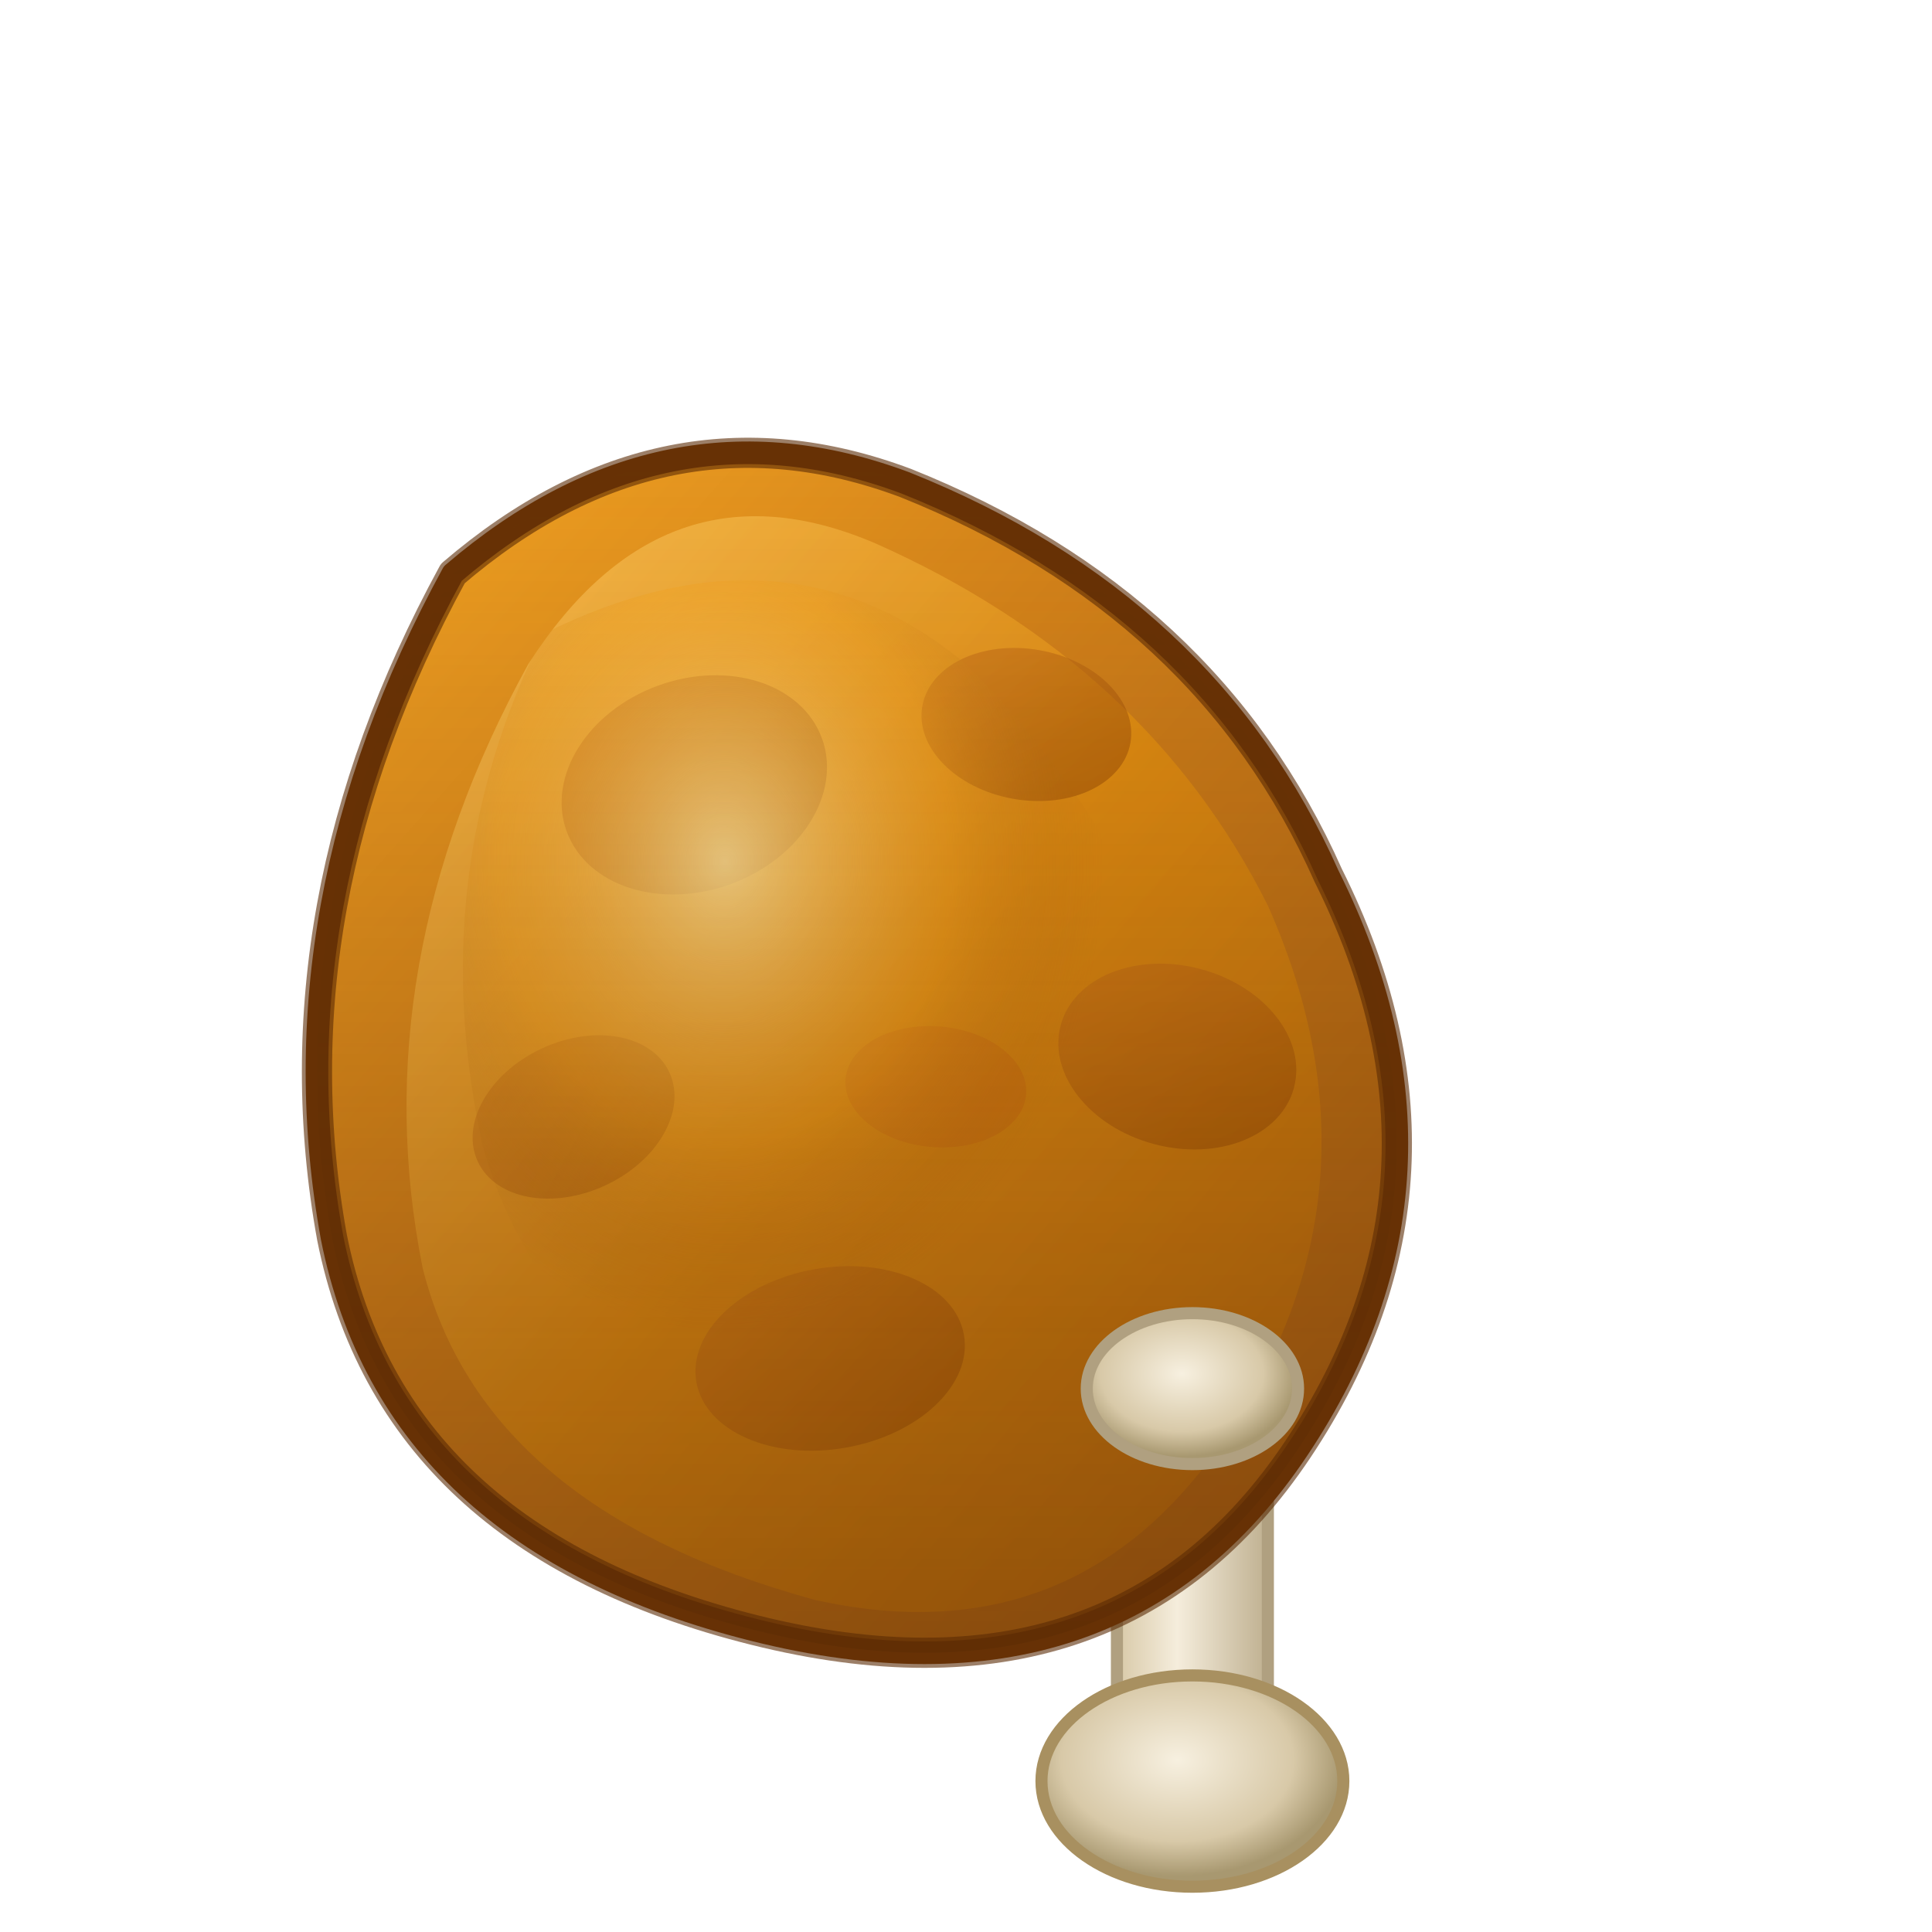
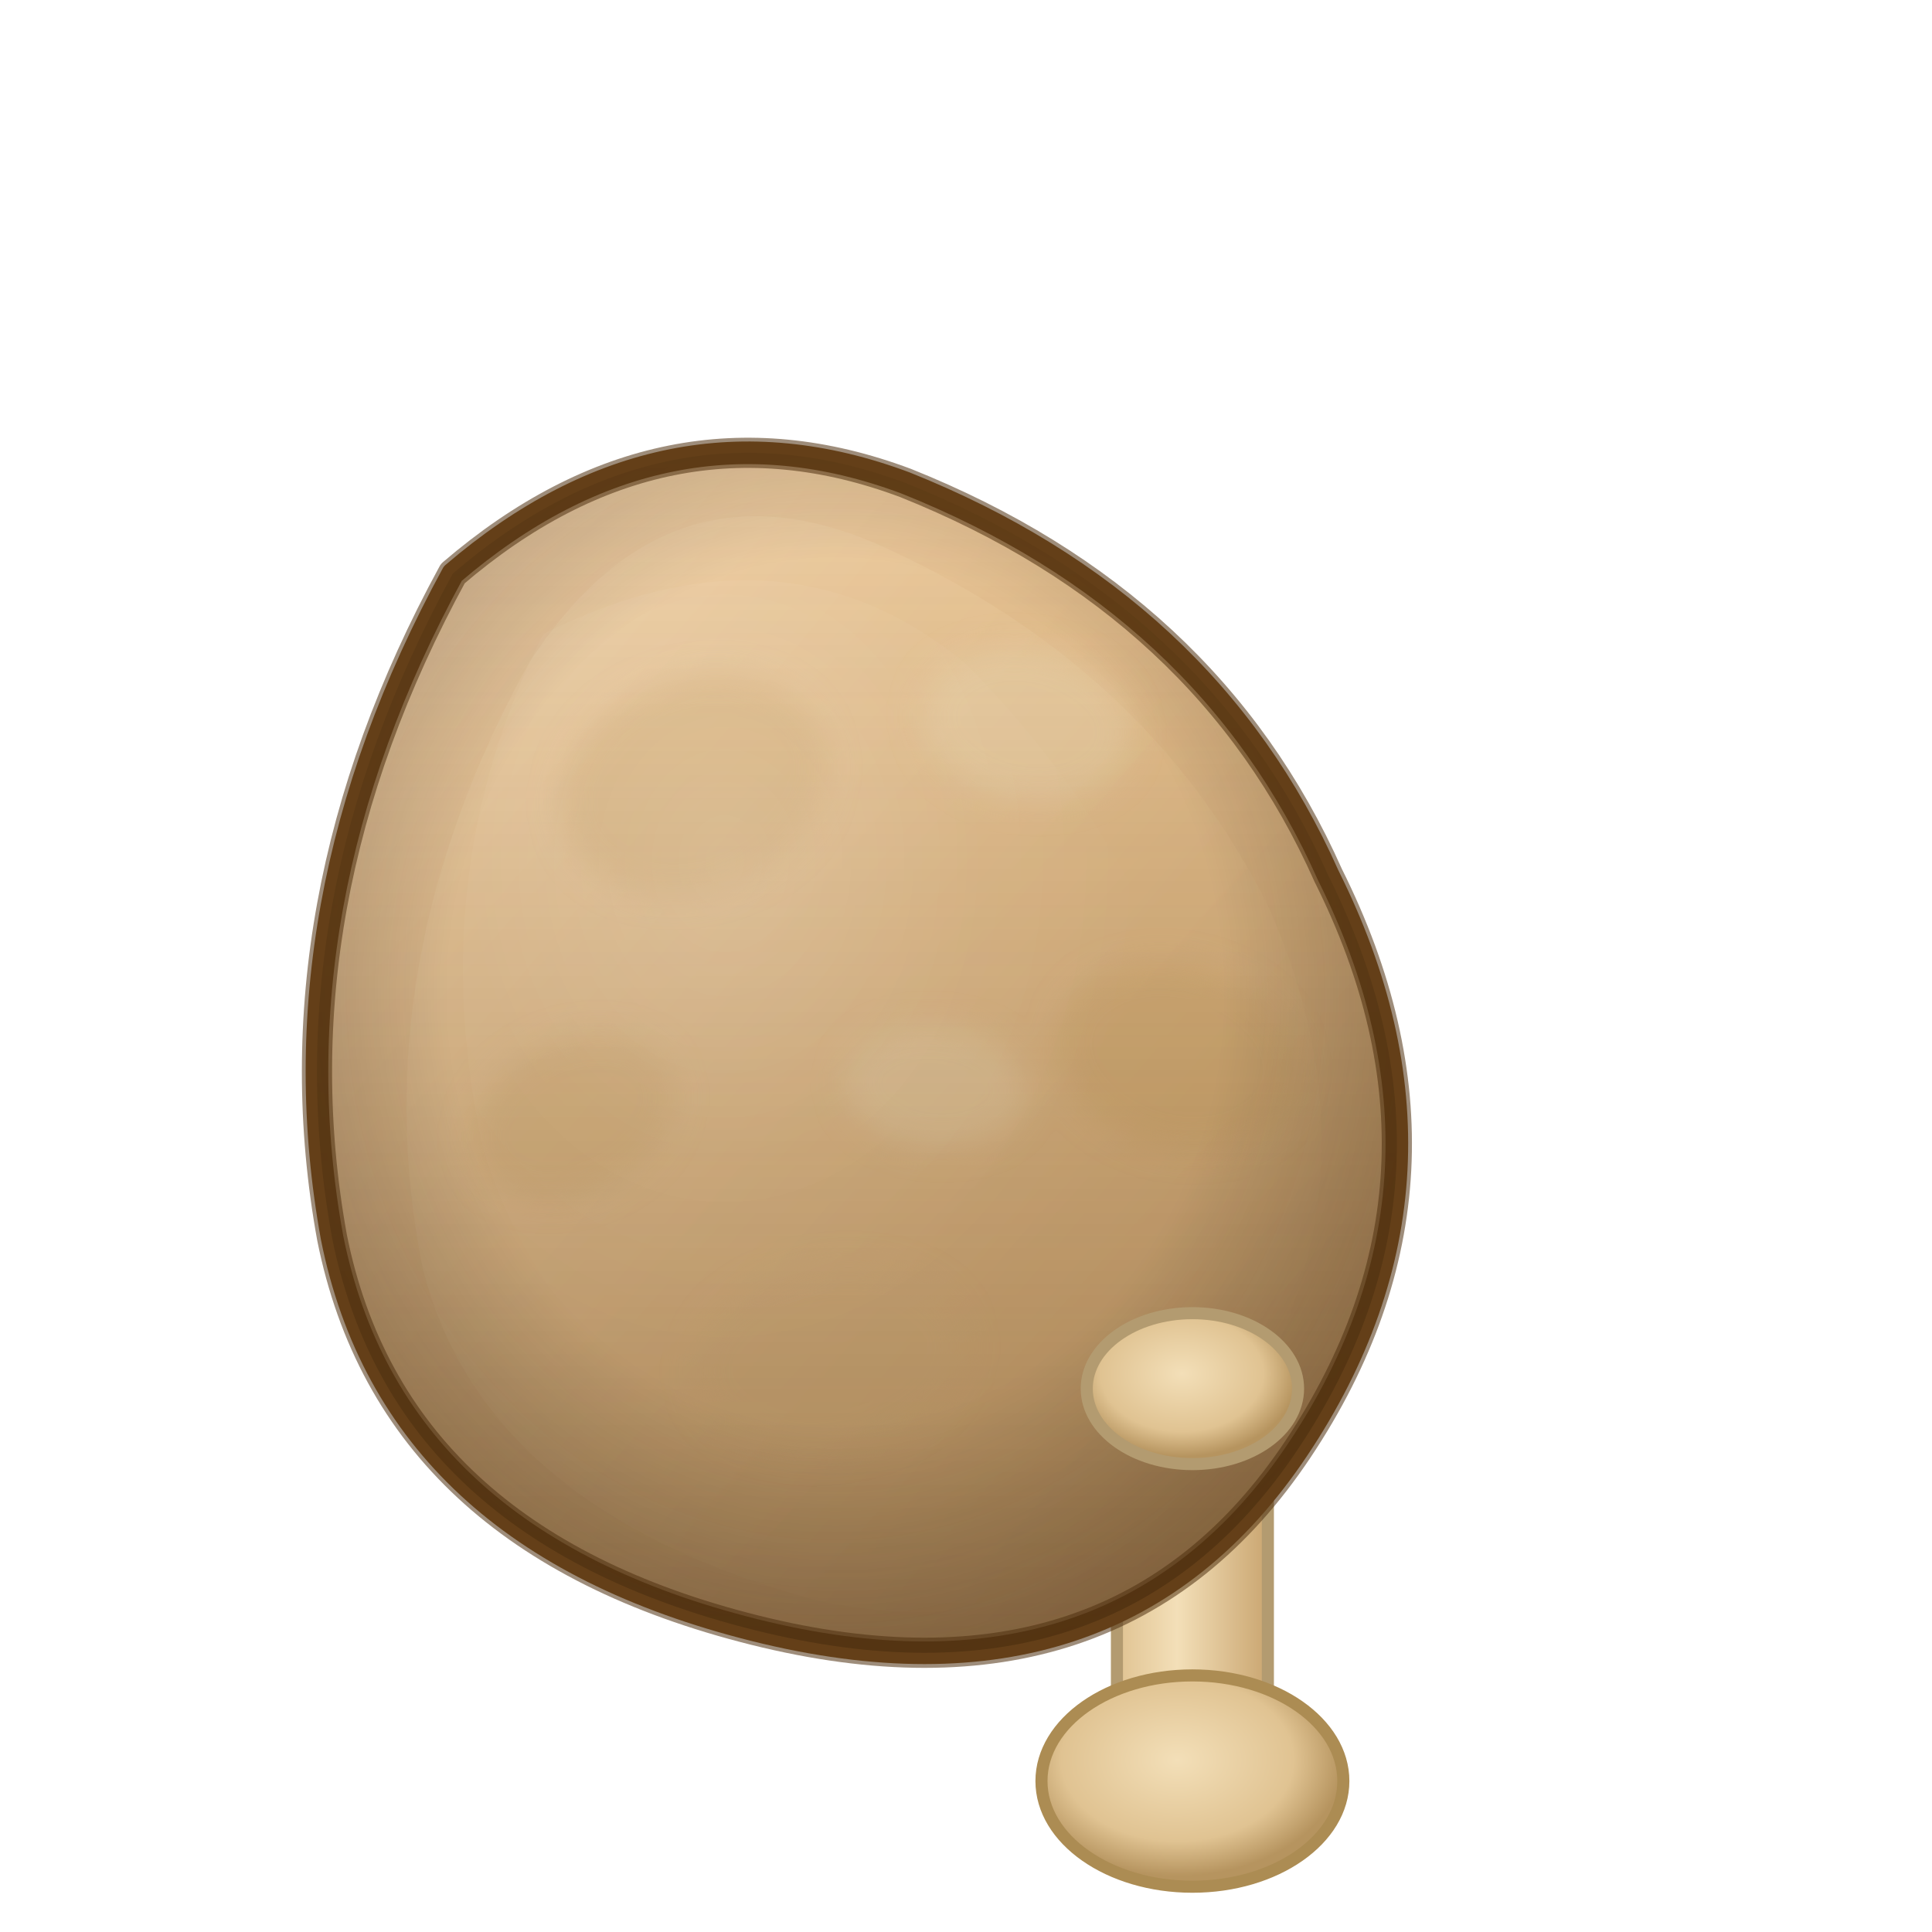
<svg xmlns="http://www.w3.org/2000/svg" viewBox="0 0 128 128">
  <defs>
    <linearGradient id="g_chicken-leg_skin1" x1="0%" y1="0%" x2="100%" y2="100%">
-       <stop offset="0%" stop-color="#F5A623" />
-       <stop offset="40%" stop-color="#D4831A" />
-       <stop offset="100%" stop-color="#A05A10" />
+       <stop offset="0%" stop-color="#f3d5af" />
+       <stop offset="40%" stop-color="#e7c292" />
+       <stop offset="100%" stop-color="#d1a975" />
    </linearGradient>
    <linearGradient id="g_chicken-leg_skin2" x1="0%" y1="0%" x2="100%" y2="100%">
-       <stop offset="0%" stop-color="#FFCE6A" />
-       <stop offset="50%" stop-color="#E8940E" />
-       <stop offset="100%" stop-color="#B86A0A" />
+       <stop offset="0%" stop-color="#f6dcb6" />
+       <stop offset="50%" stop-color="#eac796" />
+       <stop offset="100%" stop-color="#d3ab76" />
    </linearGradient>
-     <radialGradient id="g_chicken-leg_highlight" cx="35%" cy="30%" r="50%">
-       <stop offset="0%" stop-color="#FFE49A" stop-opacity="0.9" />
-       <stop offset="60%" stop-color="#F5A623" stop-opacity="0.4" />
-       <stop offset="100%" stop-color="#A05A10" stop-opacity="0" />
+     <radialGradient id="g_chicken-leg_sheen" cx="35%" cy="30%" r="55%">
+       <stop offset="0%" stop-color="#ffffff" stop-opacity="0.14" />
+       <stop offset="60%" stop-color="#ffffff" stop-opacity="0.03" />
+       <stop offset="100%" stop-color="#ffffff" stop-opacity="0" />
    </radialGradient>
    <linearGradient id="g_chicken-leg_bone" x1="0%" y1="0%" x2="100%" y2="0%">
-       <stop offset="0%" stop-color="#D8C9A8" />
-       <stop offset="40%" stop-color="#F5EDDC" />
-       <stop offset="100%" stop-color="#BFB090" />
+       <stop offset="0%" stop-color="#e0c392" />
+       <stop offset="40%" stop-color="#f3dfb8" />
+       <stop offset="100%" stop-color="#caa671" />
    </linearGradient>
    <radialGradient id="g_chicken-leg_boneknob" cx="45%" cy="40%" r="55%">
-       <stop offset="0%" stop-color="#F7F0E0" />
-       <stop offset="70%" stop-color="#D8C9A8" />
-       <stop offset="100%" stop-color="#A89870" />
+       <stop offset="0%" stop-color="#f3dfb8" />
+       <stop offset="70%" stop-color="#e0c392" />
+       <stop offset="100%" stop-color="#b6945f" />
    </radialGradient>
    <linearGradient id="g_chicken-leg_shadow" x1="0%" y1="0%" x2="0%" y2="100%">
-       <stop offset="0%" stop-color="#7A3D08" stop-opacity="0" />
-       <stop offset="100%" stop-color="#5A2A04" stop-opacity="0.45" />
+       <stop offset="0%" stop-color="#6f481a" stop-opacity="0" />
+       <stop offset="100%" stop-color="#4e2f0e" stop-opacity="0.4" />
    </linearGradient>
-     <linearGradient id="g_chicken-leg_crisp1" x1="0%" y1="0%" x2="100%" y2="100%">
-       <stop offset="0%" stop-color="#C8701A" />
-       <stop offset="100%" stop-color="#8B4200" />
-     </linearGradient>
+     <radialGradient id="g_chicken-leg_vignette" cx="48%" cy="45%" r="58%">
+       <stop offset="62%" stop-color="#000000" stop-opacity="0" />
+       <stop offset="100%" stop-color="#311b09" stop-opacity="0.3" />
+     </radialGradient>
+     <filter id="soft" x="-30%" y="-30%" width="160%" height="160%">
+       <feGaussianBlur stdDeviation="1.0" />
+     </filter>
+     <clipPath id="clip_chicken">
+       <path d="M 30 38 Q 18 60 22 82 Q 26 102 50 108 Q 74 114 86 96 Q 98 78 88 58 Q 80 40 60 32 Q 44 26 30 38 Z" />
+     </clipPath>
  </defs>
-   <rect x="74" y="88" width="10" height="30" rx="5" ry="5" fill="url(#g_chicken-leg_bone)" stroke="#B0A080" stroke-width="0.8" />
-   <ellipse cx="79" cy="118" rx="10" ry="7" fill="url(#g_chicken-leg_boneknob)" stroke="#A89060" stroke-width="0.8" />
-   <path d="M 30 38 Q 18 60 22 82 Q 26 102 50 108 Q 74 114 86 96 Q 98 78 88 58 Q 80 40 60 32 Q 44 26 30 38 Z" fill="url(#g_chicken-leg_skin1)" stroke="#7A3D08" stroke-width="1.5" stroke-linejoin="round" />
-   <path d="M 35 44 Q 24 64 28 84 Q 32 100 54 106 Q 72 110 82 94 Q 92 78 84 60 Q 76 44 58 36 Q 44 30 35 44 Z" fill="url(#g_chicken-leg_skin2)" stroke="none" opacity="0.7" />
-   <ellipse cx="46" cy="52" rx="9" ry="7" fill="url(#g_chicken-leg_crisp1)" opacity="0.6" transform="rotate(-20 46 52)" />
-   <ellipse cx="68" cy="48" rx="7" ry="5" fill="url(#g_chicken-leg_crisp1)" opacity="0.5" transform="rotate(10 68 48)" />
-   <ellipse cx="78" cy="70" rx="8" ry="6" fill="url(#g_chicken-leg_crisp1)" opacity="0.5" transform="rotate(15 78 70)" />
-   <ellipse cx="55" cy="90" rx="9" ry="6" fill="url(#g_chicken-leg_crisp1)" opacity="0.45" transform="rotate(-10 55 90)" />
-   <ellipse cx="38" cy="74" rx="7" ry="5" fill="url(#g_chicken-leg_crisp1)" opacity="0.4" transform="rotate(-25 38 74)" />
-   <ellipse cx="62" cy="72" rx="6" ry="4" fill="#C86010" opacity="0.35" transform="rotate(5 62 72)" />
-   <path d="M 36 42 Q 28 58 32 76 Q 36 90 52 98 Q 64 104 74 96 Q 82 88 80 72 Q 76 56 64 44 Q 52 34 36 42 Z" fill="url(#g_chicken-leg_highlight)" stroke="none" />
+   <rect x="74" y="88" width="10" height="30" rx="5" ry="5" fill="url(#g_chicken-leg_bone)" stroke="#b39b70" stroke-width="0.8" />
+   <ellipse cx="79" cy="118" rx="10" ry="7" fill="url(#g_chicken-leg_boneknob)" stroke="#ac8c53" stroke-width="0.8" />
+   <path d="M 30 38 Q 18 60 22 82 Q 26 102 50 108 Q 74 114 86 96 Q 98 78 88 58 Q 80 40 60 32 Q 44 26 30 38 Z" fill="url(#g_chicken-leg_skin1)" stroke="#7e5323" stroke-width="1.5" stroke-linejoin="round" />
+   <path d="M 35 44 Q 24 64 28 84 Q 32 100 54 106 Q 72 110 82 94 Q 92 78 84 60 Q 76 44 58 36 Q 44 30 35 44 Z" fill="url(#g_chicken-leg_skin2)" stroke="none" opacity="0.5" />
+   <g clip-path="url(#clip_chicken)" filter="url(#soft)" opacity="0.5">
+     <ellipse cx="46" cy="52" rx="9" ry="7" fill="#dbb782" transform="rotate(-20 46 52)" />
+     <ellipse cx="68" cy="48" rx="7" ry="5" fill="#f0dab3" transform="rotate(10 68 48)" />
+     <ellipse cx="78" cy="70" rx="8" ry="6" fill="#d6af75" transform="rotate(15 78 70)" />
+     <ellipse cx="55" cy="90" rx="9" ry="6" fill="#e0be8c" transform="rotate(-10 55 90)" />
+     <ellipse cx="38" cy="74" rx="7" ry="5" fill="#dbb782" transform="rotate(-25 38 74)" />
+     <ellipse cx="62" cy="72" rx="6" ry="4" fill="#f0dab3" transform="rotate(5 62 72)" />
+   </g>
  <path d="M 30 38 Q 18 60 22 82 Q 26 102 50 108 Q 74 114 86 96 Q 98 78 88 58 Q 80 40 60 32 Q 44 26 30 38 Z" fill="url(#g_chicken-leg_shadow)" stroke="none" />
-   <ellipse cx="79" cy="92" rx="7" ry="5" fill="url(#g_chicken-leg_boneknob)" stroke="#B0A080" stroke-width="0.8" />
-   <path d="M 30 38 Q 18 60 22 82 Q 26 102 50 108 Q 74 114 86 96 Q 98 78 88 58 Q 80 40 60 32 Q 44 26 30 38 Z" fill="none" stroke="#5A2A04" stroke-width="2" stroke-linejoin="round" opacity="0.6" />
+   <path d="M 30 38 Q 18 60 22 82 Q 26 102 50 108 Q 74 114 86 96 Q 98 78 88 58 Q 80 40 60 32 Q 44 26 30 38 Z" fill="url(#g_chicken-leg_vignette)" stroke="none" />
+   <path d="M 36 42 Q 28 58 32 76 Q 36 90 52 98 Q 64 104 74 96 Q 82 88 80 72 Q 76 56 64 44 Q 52 34 36 42 Z" fill="url(#g_chicken-leg_sheen)" stroke="none" />
+   <ellipse cx="79" cy="92" rx="7" ry="5" fill="url(#g_chicken-leg_boneknob)" stroke="#b39b70" stroke-width="0.8" />
+   <path d="M 30 38 Q 18 60 22 82 Q 26 102 50 108 Q 74 114 86 96 Q 98 78 88 58 Q 80 40 60 32 Q 44 26 30 38 Z" fill="none" stroke="#4e2f0e" stroke-width="2" stroke-linejoin="round" opacity="0.55" />
</svg>
